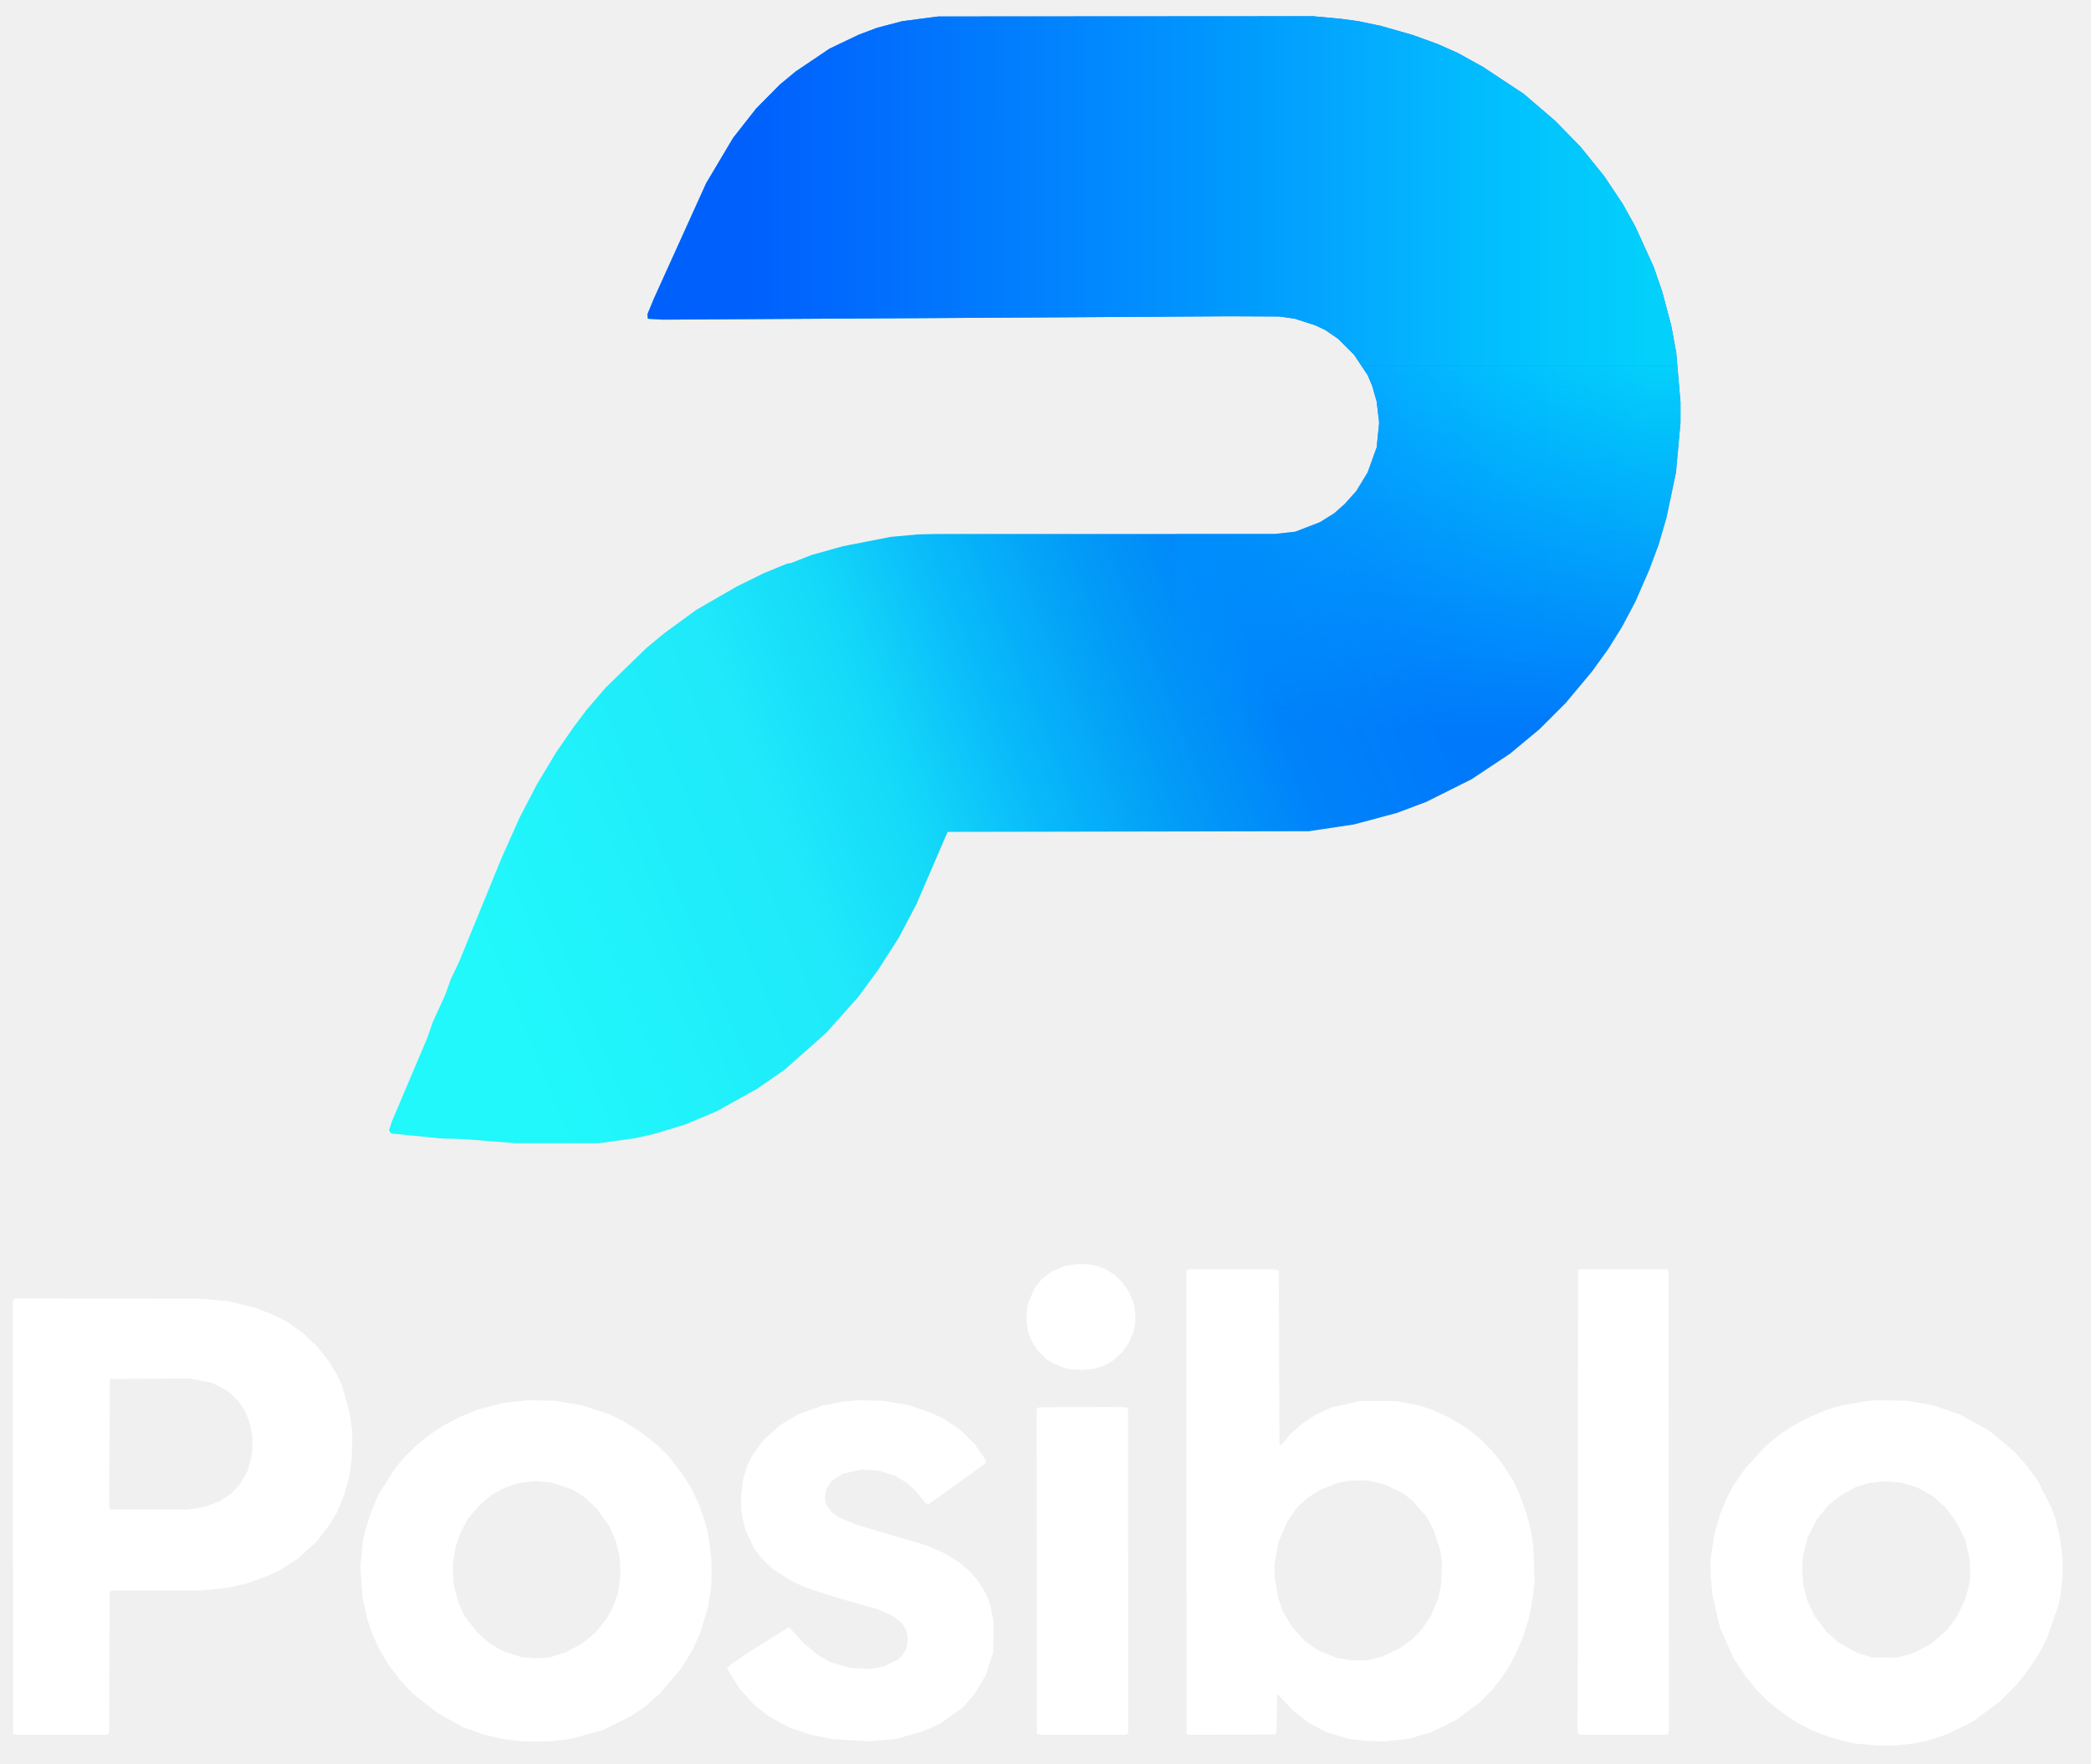
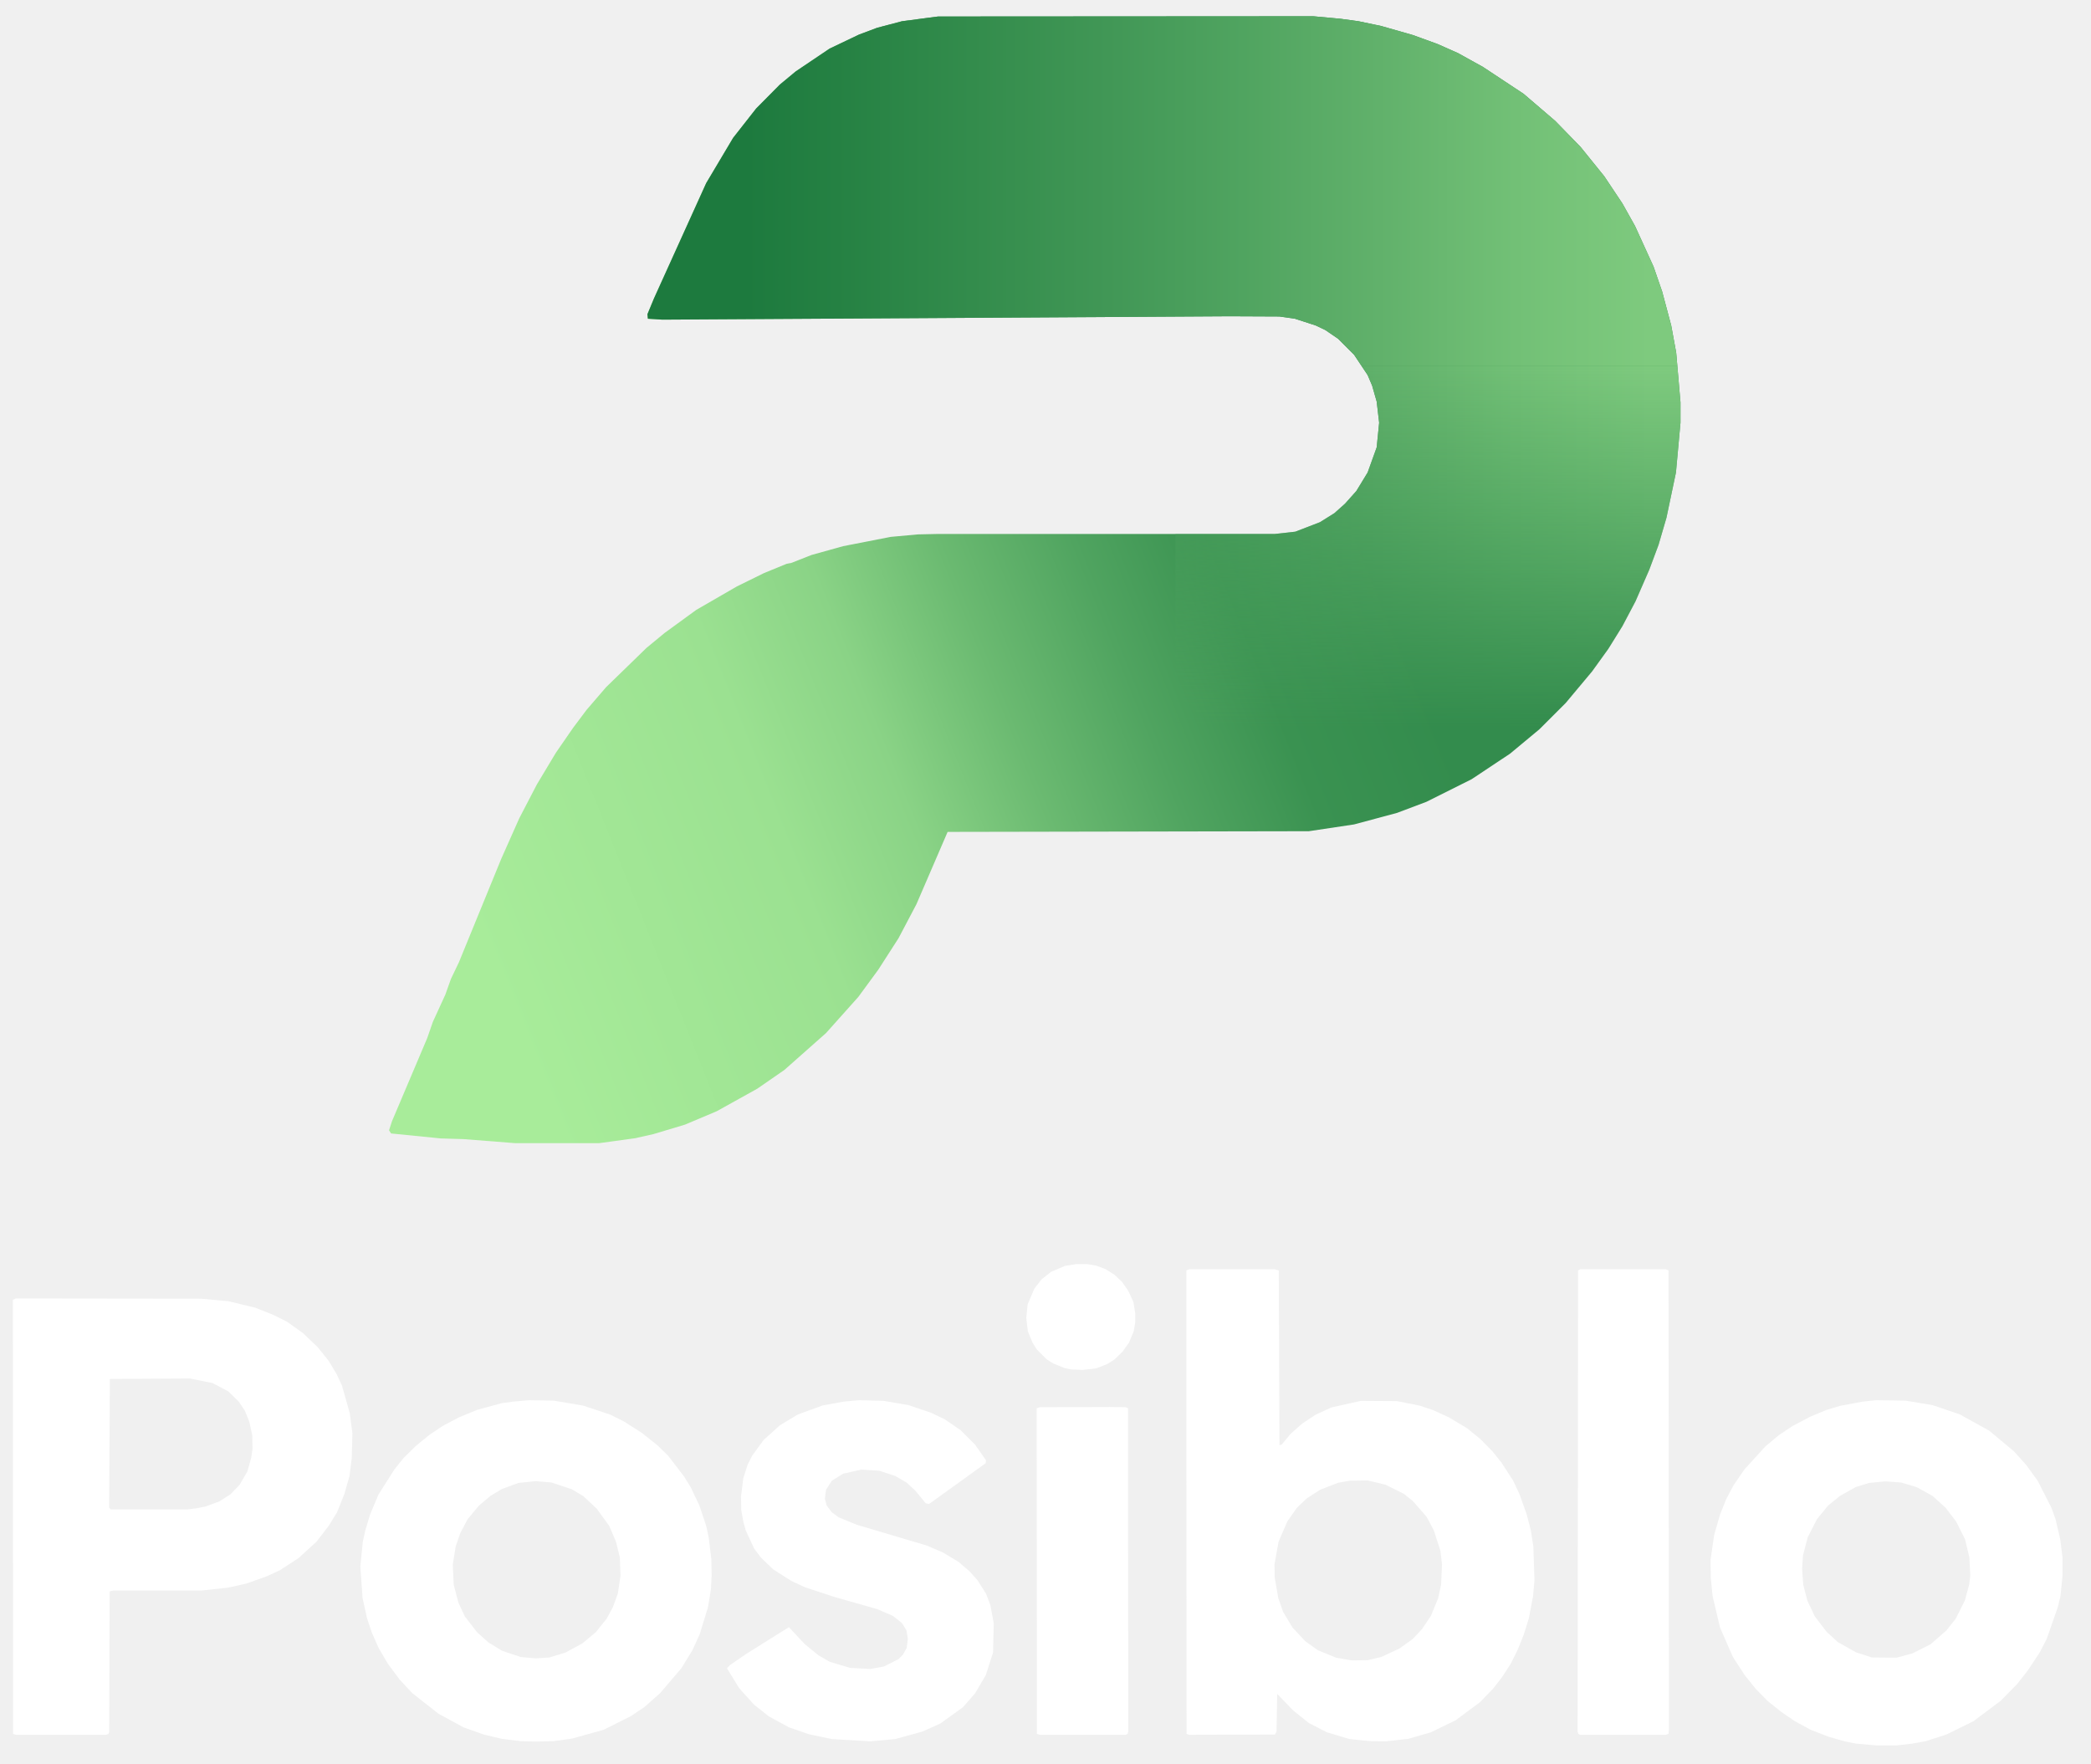
<svg xmlns="http://www.w3.org/2000/svg" viewBox="170 238 925 780" role="img" aria-label="Posiblo">
  <defs>
    <linearGradient id="gl" gradientUnits="userSpaceOnUse" x1="400" y1="700" x2="800" y2="540">
-       <stop offset="0" stop-color="#20f8fb" />
-       <stop offset=".33" stop-color="#1fe9fa" />
-       <stop offset=".46" stop-color="#14d9f9" />
-       <stop offset=".59" stop-color="#08b8fa" />
-       <stop offset=".72" stop-color="#029bf7" />
-       <stop offset=".85" stop-color="#0082fa" />
-       <stop offset="1" stop-color="#007afb" />
+       <stop offset="0" stop-color="#a8ec9a" />
+       <stop offset=".33" stop-color="#9be191" />
+       <stop offset=".46" stop-color="#8ad386" />
+       <stop offset=".59" stop-color="#6bba71" />
+       <stop offset=".72" stop-color="#50a460" />
+       <stop offset=".85" stop-color="#3a9251" />
+       <stop offset="1" stop-color="#338c4d" />
    </linearGradient>
    <linearGradient id="gu" gradientUnits="userSpaceOnUse" x1="500" y1="0" x2="900" y2="0">
-       <stop offset="0" stop-color="#0060fc" />
-       <stop offset=".1" stop-color="#0169fe" />
-       <stop offset=".25" stop-color="#0179fd" />
-       <stop offset=".4" stop-color="#0189ff" />
-       <stop offset=".55" stop-color="#009bfd" />
-       <stop offset=".7" stop-color="#04adff" />
-       <stop offset=".85" stop-color="#01c2fe" />
-       <stop offset="1" stop-color="#03d0fb" />
+       <stop offset="0" stop-color="#1d7a3e" />
+       <stop offset=".1" stop-color="#258143" />
+       <stop offset=".25" stop-color="#338c4c" />
+       <stop offset=".4" stop-color="#419756" />
+       <stop offset=".55" stop-color="#50a460" />
+       <stop offset=".7" stop-color="#61b16b" />
+       <stop offset=".85" stop-color="#72c076" />
+       <stop offset="1" stop-color="#7eca7e" />
    </linearGradient>
    <linearGradient id="gm" gradientUnits="userSpaceOnUse" x1="0" y1="400" x2="0" y2="560">
      <stop offset="0" stop-color="#fff" />
      <stop offset="1" stop-color="#000" />
    </linearGradient>
    <mask id="mu" maskUnits="userSpaceOnUse" x="160" y="230" width="940" height="560">
      <rect x="160" y="230" width="940" height="170" fill="#fff" />
      <rect x="690" y="400" width="410" height="160" fill="url(#gm)" />
    </mask>
  </defs>
  <g id="mark">
    <path d="M579.6 246.0 L585.0 245.3 L751.0 245.2 L763.0 246.3 L771.0 247.4 L781.0 249.5 L795.0 253.5 L806.0 257.5 L815.0 261.5 L826.0 267.6 L844.0 279.5 L858.0 291.5 L869.2 303.0 L879.7 316.0 L887.7 328.0 L893.3 338.0 L901.5 356.0 L905.3 367.0 L909.3 382.0 L911.5 394.0 L913.4 416.0 L913.4 425.0 L911.4 447.0 L907.2 467.0 L903.7 479.0 L899.6 490.0 L893.5 504.0 L887.7 515.0 L881.5 525.0 L874.3 535.0 L862.6 549.0 L851.0 560.6 L838.0 571.4 L821.0 582.7 L801.0 592.7 L788.0 597.6 L769.0 602.7 L749.0 605.7 L589.2 606.0 L575.4 638.0 L567.5 653.0 L558.5 667.0 L549.7 679.0 L535.4 695.0 L517.0 711.3 L505.0 719.6 L487.0 729.6 L473.0 735.5 L459.0 739.7 L451.0 741.5 L435.0 743.7 L398.0 743.7 L375.0 741.9 L365.0 741.6 L343.0 739.4 L342.1 738.0 L343.4 734.0 L359.0 697.2 L361.5 690.0 L367.0 678.0 L369.5 671.0 L373.0 663.7 L391.7 618.0 L399.7 600.0 L407.5 585.0 L415.9 571.0 L423.5 560.0 L429.5 552.0 L438.1 542.0 L456.0 524.6 L464.0 518.0 L478.0 507.8 L496.0 497.4 L508.0 491.5 L518.0 487.4 L520.1 487.0 L529.0 483.5 L543.0 479.6 L564.0 475.5 L576.0 474.4 L585.0 474.2 L734.0 474.2 L743.0 473.2 L753.9 469.0 L760.3 465.0 L765.0 460.8 L770.0 455.2 L775.0 447.0 L779.0 435.9 L780.1 425.0 L779.0 415.6 L777.0 408.6 L775.0 403.9 L769.0 394.9 L762.0 387.9 L756.3 384.0 L752.1 382.0 L742.9 379.0 L736.0 378.0 L714.0 377.9 L463.0 379.4 L456.6 379.0 L456.4 377.0 L459.3 370.0 L482.4 319.0 L494.3 299.0 L504.5 286.0 L515.0 275.4 L522.0 269.6 L537.0 259.5 L550.0 253.3 L558.0 250.3 L569.0 247.4Z" fill="url(#gl)" />
    <path d="M579.6 246.0 L585.0 245.3 L751.0 245.2 L763.0 246.3 L771.0 247.4 L781.0 249.5 L795.0 253.5 L806.0 257.5 L815.0 261.5 L826.0 267.6 L844.0 279.5 L858.0 291.5 L869.2 303.0 L879.7 316.0 L887.7 328.0 L893.3 338.0 L901.5 356.0 L905.3 367.0 L909.3 382.0 L911.5 394.0 L913.4 416.0 L913.4 425.0 L911.4 447.0 L907.2 467.0 L903.7 479.0 L899.6 490.0 L893.5 504.0 L887.7 515.0 L881.5 525.0 L874.3 535.0 L862.6 549.0 L851.0 560.6 L838.0 571.4 L821.0 582.7 L801.0 592.7 L788.0 597.6 L769.0 602.7 L749.0 605.7 L589.2 606.0 L575.4 638.0 L567.5 653.0 L558.5 667.0 L549.7 679.0 L535.4 695.0 L517.0 711.3 L505.0 719.6 L487.0 729.6 L473.0 735.5 L459.0 739.7 L451.0 741.5 L435.0 743.7 L398.0 743.7 L375.0 741.9 L365.0 741.6 L343.0 739.4 L342.1 738.0 L343.4 734.0 L359.0 697.2 L361.5 690.0 L367.0 678.0 L369.5 671.0 L373.0 663.7 L391.7 618.0 L399.7 600.0 L407.5 585.0 L415.9 571.0 L423.5 560.0 L429.5 552.0 L438.1 542.0 L456.0 524.6 L464.0 518.0 L478.0 507.8 L496.0 497.4 L508.0 491.5 L518.0 487.4 L520.1 487.0 L529.0 483.5 L543.0 479.6 L564.0 475.5 L576.0 474.4 L585.0 474.2 L734.0 474.2 L743.0 473.2 L753.9 469.0 L760.3 465.0 L765.0 460.8 L770.0 455.2 L775.0 447.0 L779.0 435.9 L780.1 425.0 L779.0 415.6 L777.0 408.6 L775.0 403.9 L769.0 394.9 L762.0 387.9 L756.3 384.0 L752.1 382.0 L742.9 379.0 L736.0 378.0 L714.0 377.9 L463.0 379.4 L456.6 379.0 L456.4 377.0 L459.3 370.0 L482.4 319.0 L494.3 299.0 L504.5 286.0 L515.0 275.4 L522.0 269.6 L537.0 259.5 L550.0 253.3 L558.0 250.3 L569.0 247.4Z" fill="url(#gu)" mask="url(#mu)" />
  </g>
  <path id="wordmark" d="M641.1 798.0 L646.0 797.2 L651.0 797.2 L655.0 797.9 L659.0 799.4 L663.0 801.9 L666.3 805.0 L669.1 809.0 L671.4 814.0 L672.2 819.0 L672.2 823.0 L671.5 827.0 L669.4 832.0 L666.5 836.0 L663.0 839.4 L660.0 841.3 L655.0 843.3 L649.0 844.0 L644.0 843.8 L641.0 843.2 L636.0 841.2 L633.0 839.3 L628.7 835.0 L626.8 832.0 L624.7 827.0 L624.0 821.0 L624.6 815.0 L627.6 808.0 L630.7 804.0 L635.0 800.6ZM694.8 800.0 L696.0 799.5 L734.0 799.5 L735.7 800.0 L736.0 877.3 L737.0 877.0 L741.0 872.2 L746.0 867.8 L752.0 863.8 L759.0 860.6 L772.0 857.7 L788.0 857.8 L798.0 859.8 L804.0 861.8 L811.0 865.0 L819.0 869.8 L825.0 874.7 L830.2 880.0 L834.2 885.0 L839.4 893.0 L842.2 899.0 L845.4 908.0 L847.2 915.0 L848.3 922.0 L848.8 937.0 L848.2 944.0 L846.3 954.0 L844.1 961.0 L841.3 968.0 L838.3 974.0 L834.4 980.0 L830.5 985.0 L824.7 991.0 L813.9 999.0 L803.0 1004.3 L793.0 1007.2 L783.0 1008.3 L776.0 1008.2 L767.0 1007.3 L757.0 1004.3 L749.0 1000.2 L742.0 994.6 L735.0 987.3 L734.7 1004.0 L734.0 1005.3 L696.0 1005.4 L694.9 1005.0ZM868.1 800.0 L869.0 799.5 L888.0 799.5 L907.0 799.5 L908.1 800.0 L908.3 1003.0 L908.1 1005.0 L907.0 1005.4 L869.0 1005.4 L868.2 1005.0 L867.9 1004.0ZM175.7 813.0 L177.0 812.4 L259.0 812.5 L271.0 813.6 L283.0 816.5 L291.0 819.7 L297.0 822.7 L304.0 827.7 L310.6 834.0 L315.4 840.0 L319.0 846.0 L321.3 851.0 L324.7 863.0 L325.9 872.0 L325.6 883.0 L324.6 891.0 L322.3 899.0 L319.1 907.0 L315.4 913.0 L310.0 920.0 L302.0 927.3 L294.0 932.5 L288.0 935.3 L279.0 938.5 L271.0 940.3 L259.0 941.6 L220.0 941.6 L218.5 942.0 L218.3 1004.0 L218.0 1005.0 L217.0 1005.4 L177.0 1005.4 L175.8 1005.0ZM218.6 848.0 L254.0 847.8 L264.0 849.8 L271.0 853.5 L275.6 858.0 L278.3 862.0 L280.3 867.0 L281.6 873.0 L281.7 879.0 L281.1 883.0 L279.4 889.0 L276.0 894.8 L272.0 899.0 L267.0 902.2 L261.0 904.4 L257.0 905.2 L253.0 905.7 L219.0 905.7 L218.3 905.0 L218.3 902.0ZM397.2 858.0 L404.0 857.4 L415.0 857.6 L428.0 859.8 L440.0 863.8 L446.0 866.8 L454.0 871.9 L461.0 877.5 L465.6 882.0 L472.5 891.0 L475.6 896.0 L479.4 904.0 L482.4 913.0 L483.5 918.0 L484.7 928.0 L484.8 935.0 L484.5 941.0 L483.2 949.0 L479.5 961.0 L476.3 968.0 L471.4 976.0 L462.0 987.0 L455.0 993.2 L449.0 997.2 L437.0 1003.2 L423.0 1007.1 L415.0 1008.2 L407.0 1008.4 L400.0 1008.2 L392.0 1007.2 L384.0 1005.3 L375.0 1002.1 L364.0 996.1 L352.4 987.0 L346.8 981.0 L341.6 974.0 L337.5 967.0 L334.4 960.0 L332.4 954.0 L330.4 945.0 L329.4 931.0 L330.5 920.0 L331.6 915.0 L333.7 908.0 L337.5 899.0 L344.5 888.0 L348.5 883.0 L354.0 877.6 L360.0 872.7 L366.0 868.7 L373.0 865.0 L381.0 861.7 L392.0 858.7ZM543.4 858.0 L550.0 857.4 L561.0 857.7 L572.0 859.6 L582.0 863.0 L588.0 865.9 L595.0 870.7 L601.3 877.0 L606.2 884.0 L606.0 885.3 L581.0 903.3 L579.5 903.0 L575.0 897.5 L571.0 893.8 L566.0 890.9 L559.0 888.6 L551.0 888.1 L543.0 889.9 L538.0 893.0 L535.4 897.0 L534.9 901.0 L535.7 904.0 L538.0 907.0 L541.0 909.2 L549.0 912.5 L580.0 921.7 L587.0 924.7 L594.0 928.9 L598.8 933.0 L602.4 937.0 L606.2 943.0 L608.1 948.0 L609.6 956.0 L609.3 969.0 L606.1 979.0 L601.4 987.0 L596.0 993.2 L586.0 1000.4 L578.0 1004.0 L566.0 1007.3 L555.0 1008.3 L538.0 1007.3 L528.0 1005.2 L519.0 1002.1 L510.0 997.2 L503.5 992.0 L497.0 984.8 L491.6 976.0 L493.0 974.5 L500.0 969.7 L519.0 957.8 L526.0 965.3 L532.0 970.2 L537.0 973.1 L546.0 975.8 L555.0 976.3 L561.0 975.2 L567.4 972.0 L569.4 970.0 L571.1 967.0 L571.6 963.0 L571.0 959.2 L569.0 956.0 L565.0 952.8 L558.0 949.8 L539.0 944.4 L526.0 940.1 L520.0 937.3 L512.0 932.2 L506.6 927.0 L503.6 923.0 L499.9 915.0 L498.8 911.0 L497.9 906.0 L497.8 900.0 L498.8 892.0 L500.7 886.0 L502.7 882.0 L507.8 875.0 L515.0 868.5 L523.0 863.7 L534.0 859.7ZM994.2 858.0 L1000.0 857.4 L1013.0 857.6 L1025.0 859.6 L1037.0 863.7 L1050.0 870.9 L1060.9 880.0 L1066.3 886.0 L1071.4 893.0 L1077.5 905.0 L1079.3 910.0 L1081.4 919.0 L1082.4 927.0 L1082.4 935.0 L1081.5 944.0 L1080.3 949.0 L1075.4 963.0 L1072.3 969.0 L1067.0 977.0 L1062.3 983.0 L1055.0 990.4 L1043.0 999.4 L1031.0 1005.3 L1022.0 1008.2 L1016.0 1009.3 L1009.0 1010.1 L1000.0 1010.1 L991.0 1009.3 L986.0 1008.3 L979.0 1006.3 L971.0 1003.2 L964.0 999.4 L958.0 995.3 L952.0 990.5 L946.6 985.0 L941.8 979.0 L936.6 971.0 L930.9 958.0 L927.6 944.0 L926.8 936.0 L926.7 928.0 L928.3 917.0 L930.9 908.0 L933.7 901.0 L936.9 895.0 L941.7 888.0 L951.0 877.8 L957.0 872.8 L963.0 868.8 L971.0 864.6 L978.0 861.7 L984.0 859.9ZM628.6 861.0 L630.0 860.5 L661.0 860.4 L668.0 860.5 L669.0 861.0 L669.1 1004.0 L668.8 1005.0 L668.0 1005.4 L630.0 1005.4 L628.7 1005.0ZM767.2 893.0 L775.0 892.9 L783.0 894.8 L791.0 898.8 L795.0 902.0 L801.1 909.0 L804.3 915.0 L807.2 924.0 L807.9 930.0 L807.5 939.0 L806.2 945.0 L803.0 952.8 L799.0 958.7 L795.0 963.0 L789.0 967.3 L781.0 971.0 L775.0 972.4 L768.0 972.5 L761.0 971.3 L753.0 968.0 L747.4 964.0 L741.8 958.0 L737.6 951.0 L735.5 945.0 L733.9 936.0 L733.8 930.0 L735.6 920.0 L739.5 911.0 L743.7 905.0 L748.0 900.9 L754.0 897.0 L762.0 893.9ZM399.3 894.0 L407.0 893.2 L414.0 893.8 L423.0 896.8 L428.0 899.8 L434.0 905.4 L439.5 913.0 L442.5 920.0 L444.2 927.0 L444.5 935.0 L443.3 943.0 L441.1 949.0 L438.4 954.0 L433.6 960.0 L427.6 965.0 L420.0 969.1 L413.0 971.2 L407.0 971.6 L400.3 971.0 L392.0 968.2 L386.0 964.5 L381.0 960.0 L375.6 953.0 L372.8 947.0 L370.7 939.0 L370.3 930.0 L371.6 922.0 L373.7 916.0 L376.9 910.0 L381.9 904.0 L387.0 899.7 L392.0 896.7ZM996.8 894.0 L1004.0 893.3 L1011.0 893.8 L1018.0 895.9 L1025.0 899.8 L1030.7 905.0 L1035.3 911.0 L1039.3 919.0 L1041.2 927.0 L1041.6 935.0 L1041.1 939.0 L1039.2 946.0 L1035.2 954.0 L1031.0 959.3 L1024.0 965.4 L1016.0 969.4 L1009.0 971.3 L998.0 971.2 L991.0 968.9 L983.0 964.4 L978.0 959.8 L972.8 953.0 L969.5 946.0 L967.7 939.0 L967.2 932.0 L967.6 926.0 L969.7 918.0 L973.8 910.0 L978.7 904.0 L984.0 899.7 L991.0 895.8Z" fill="#ffffff" fill-rule="evenodd" />
</svg>
